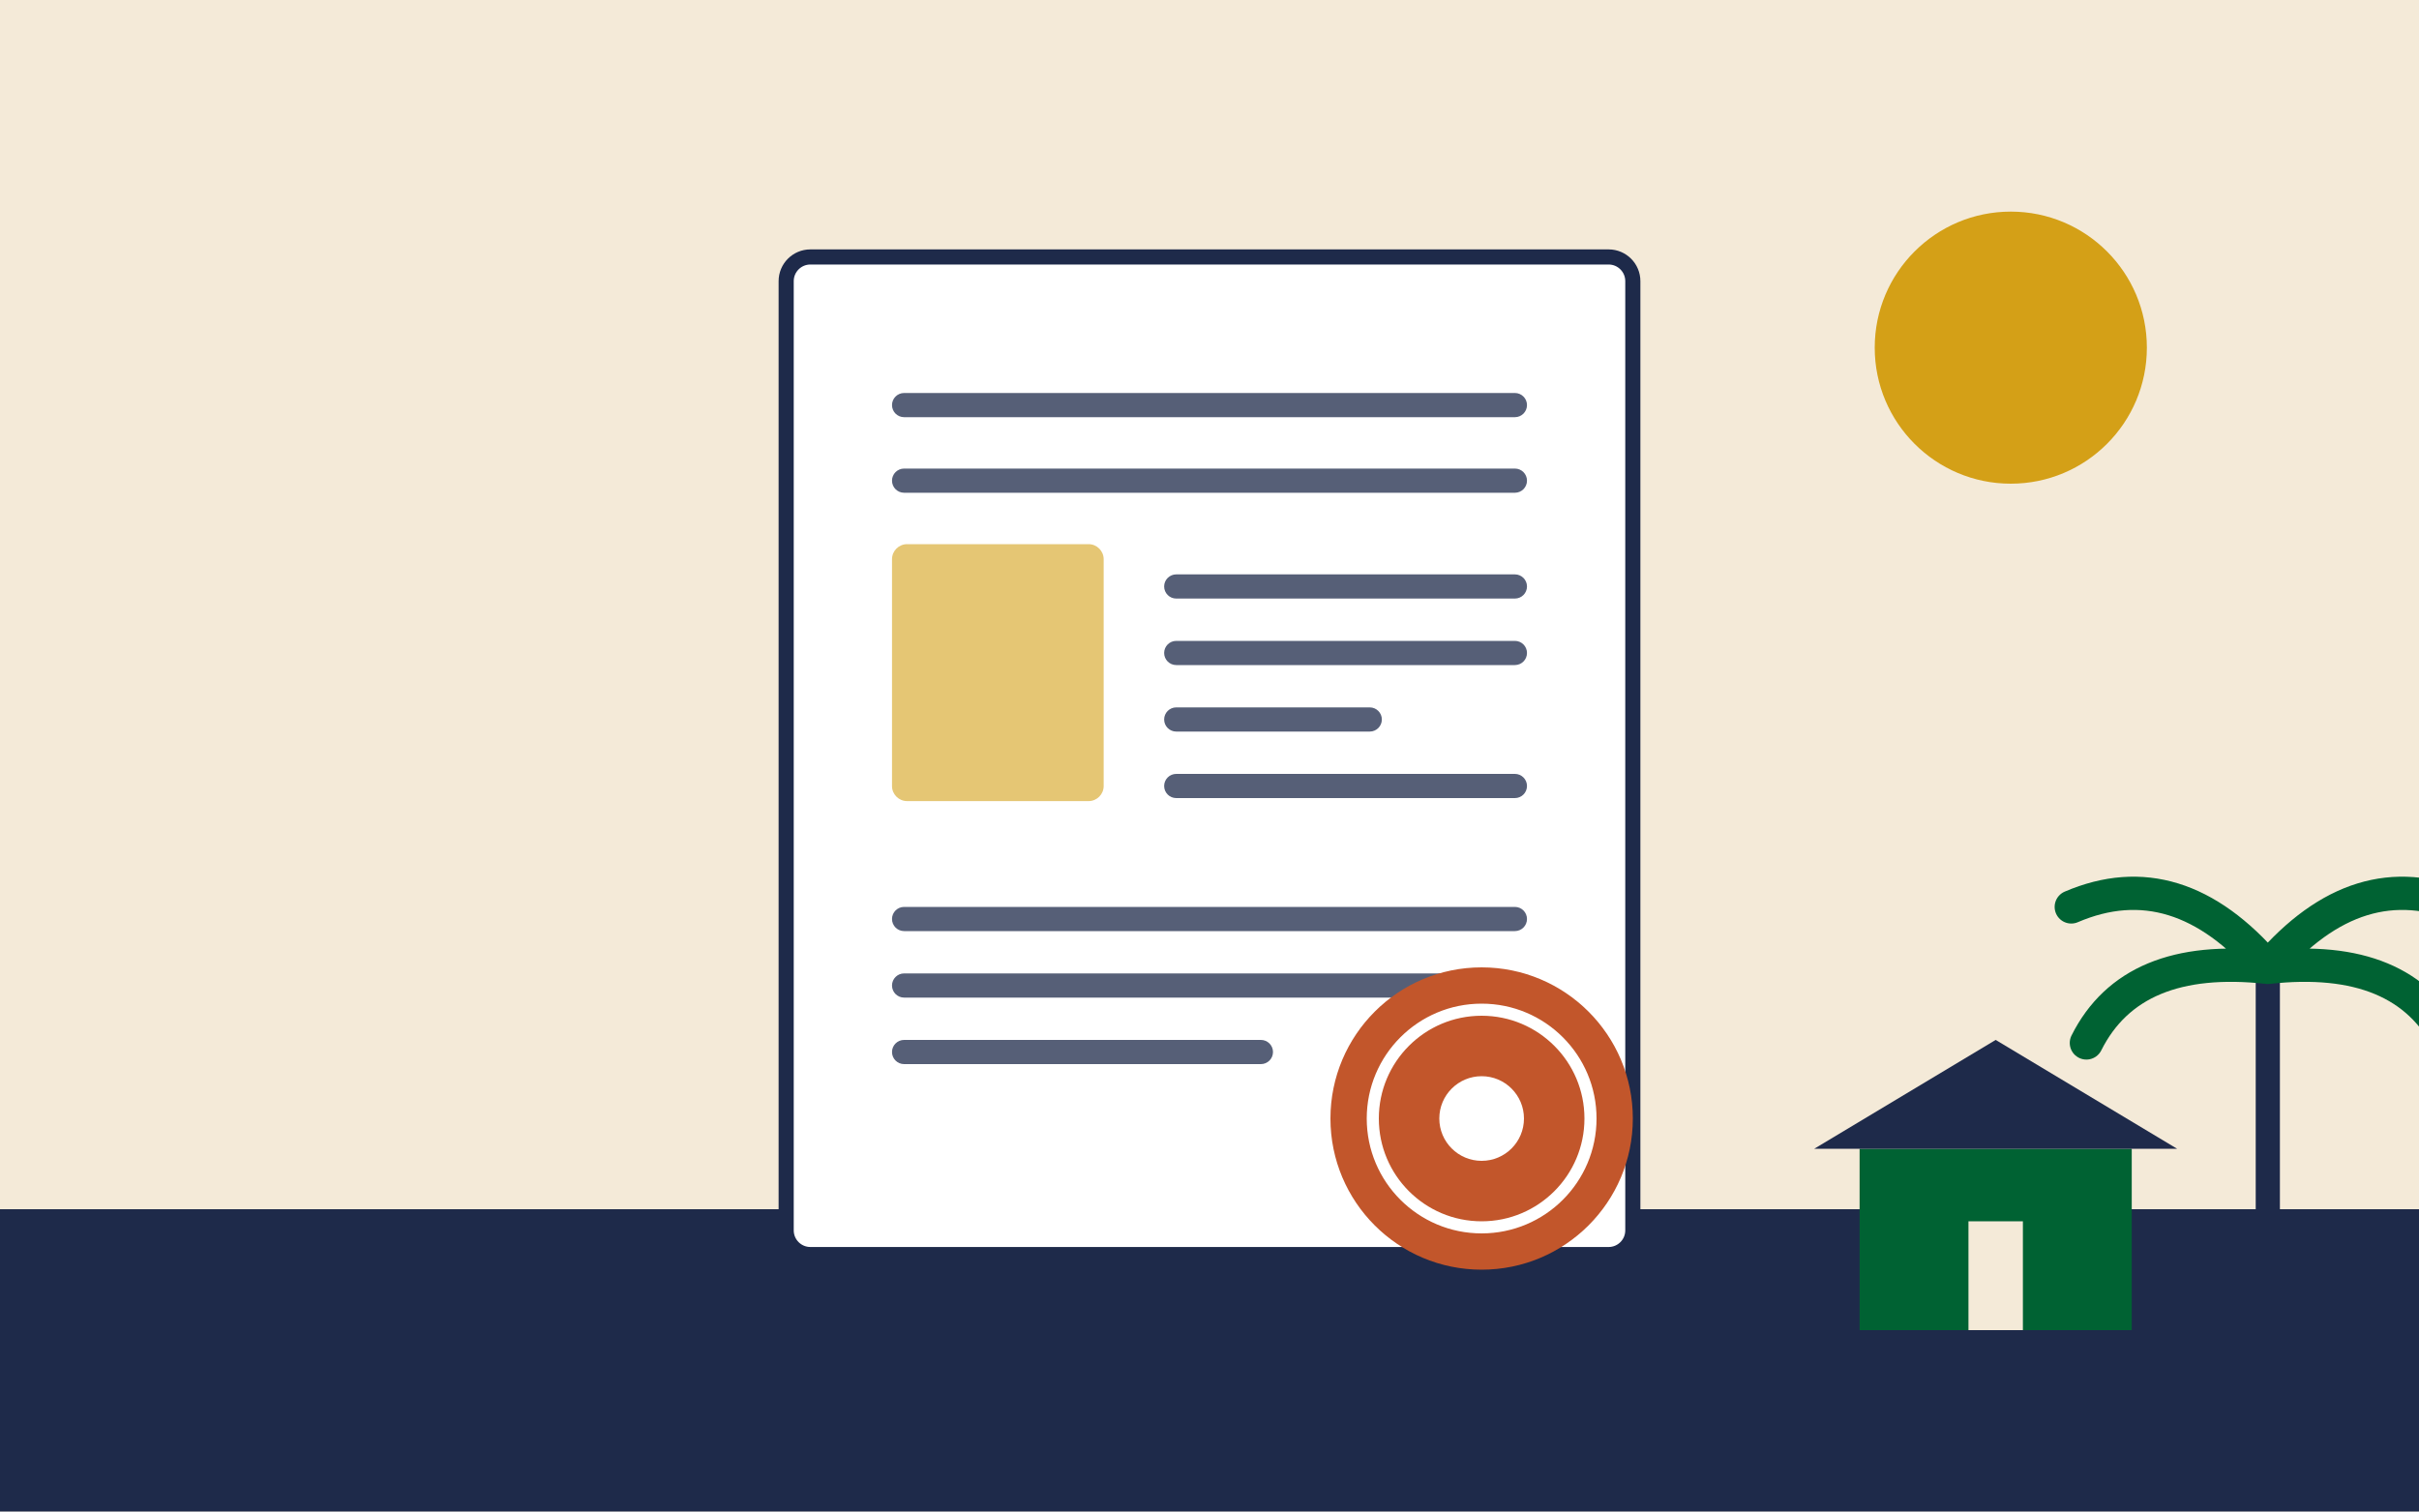
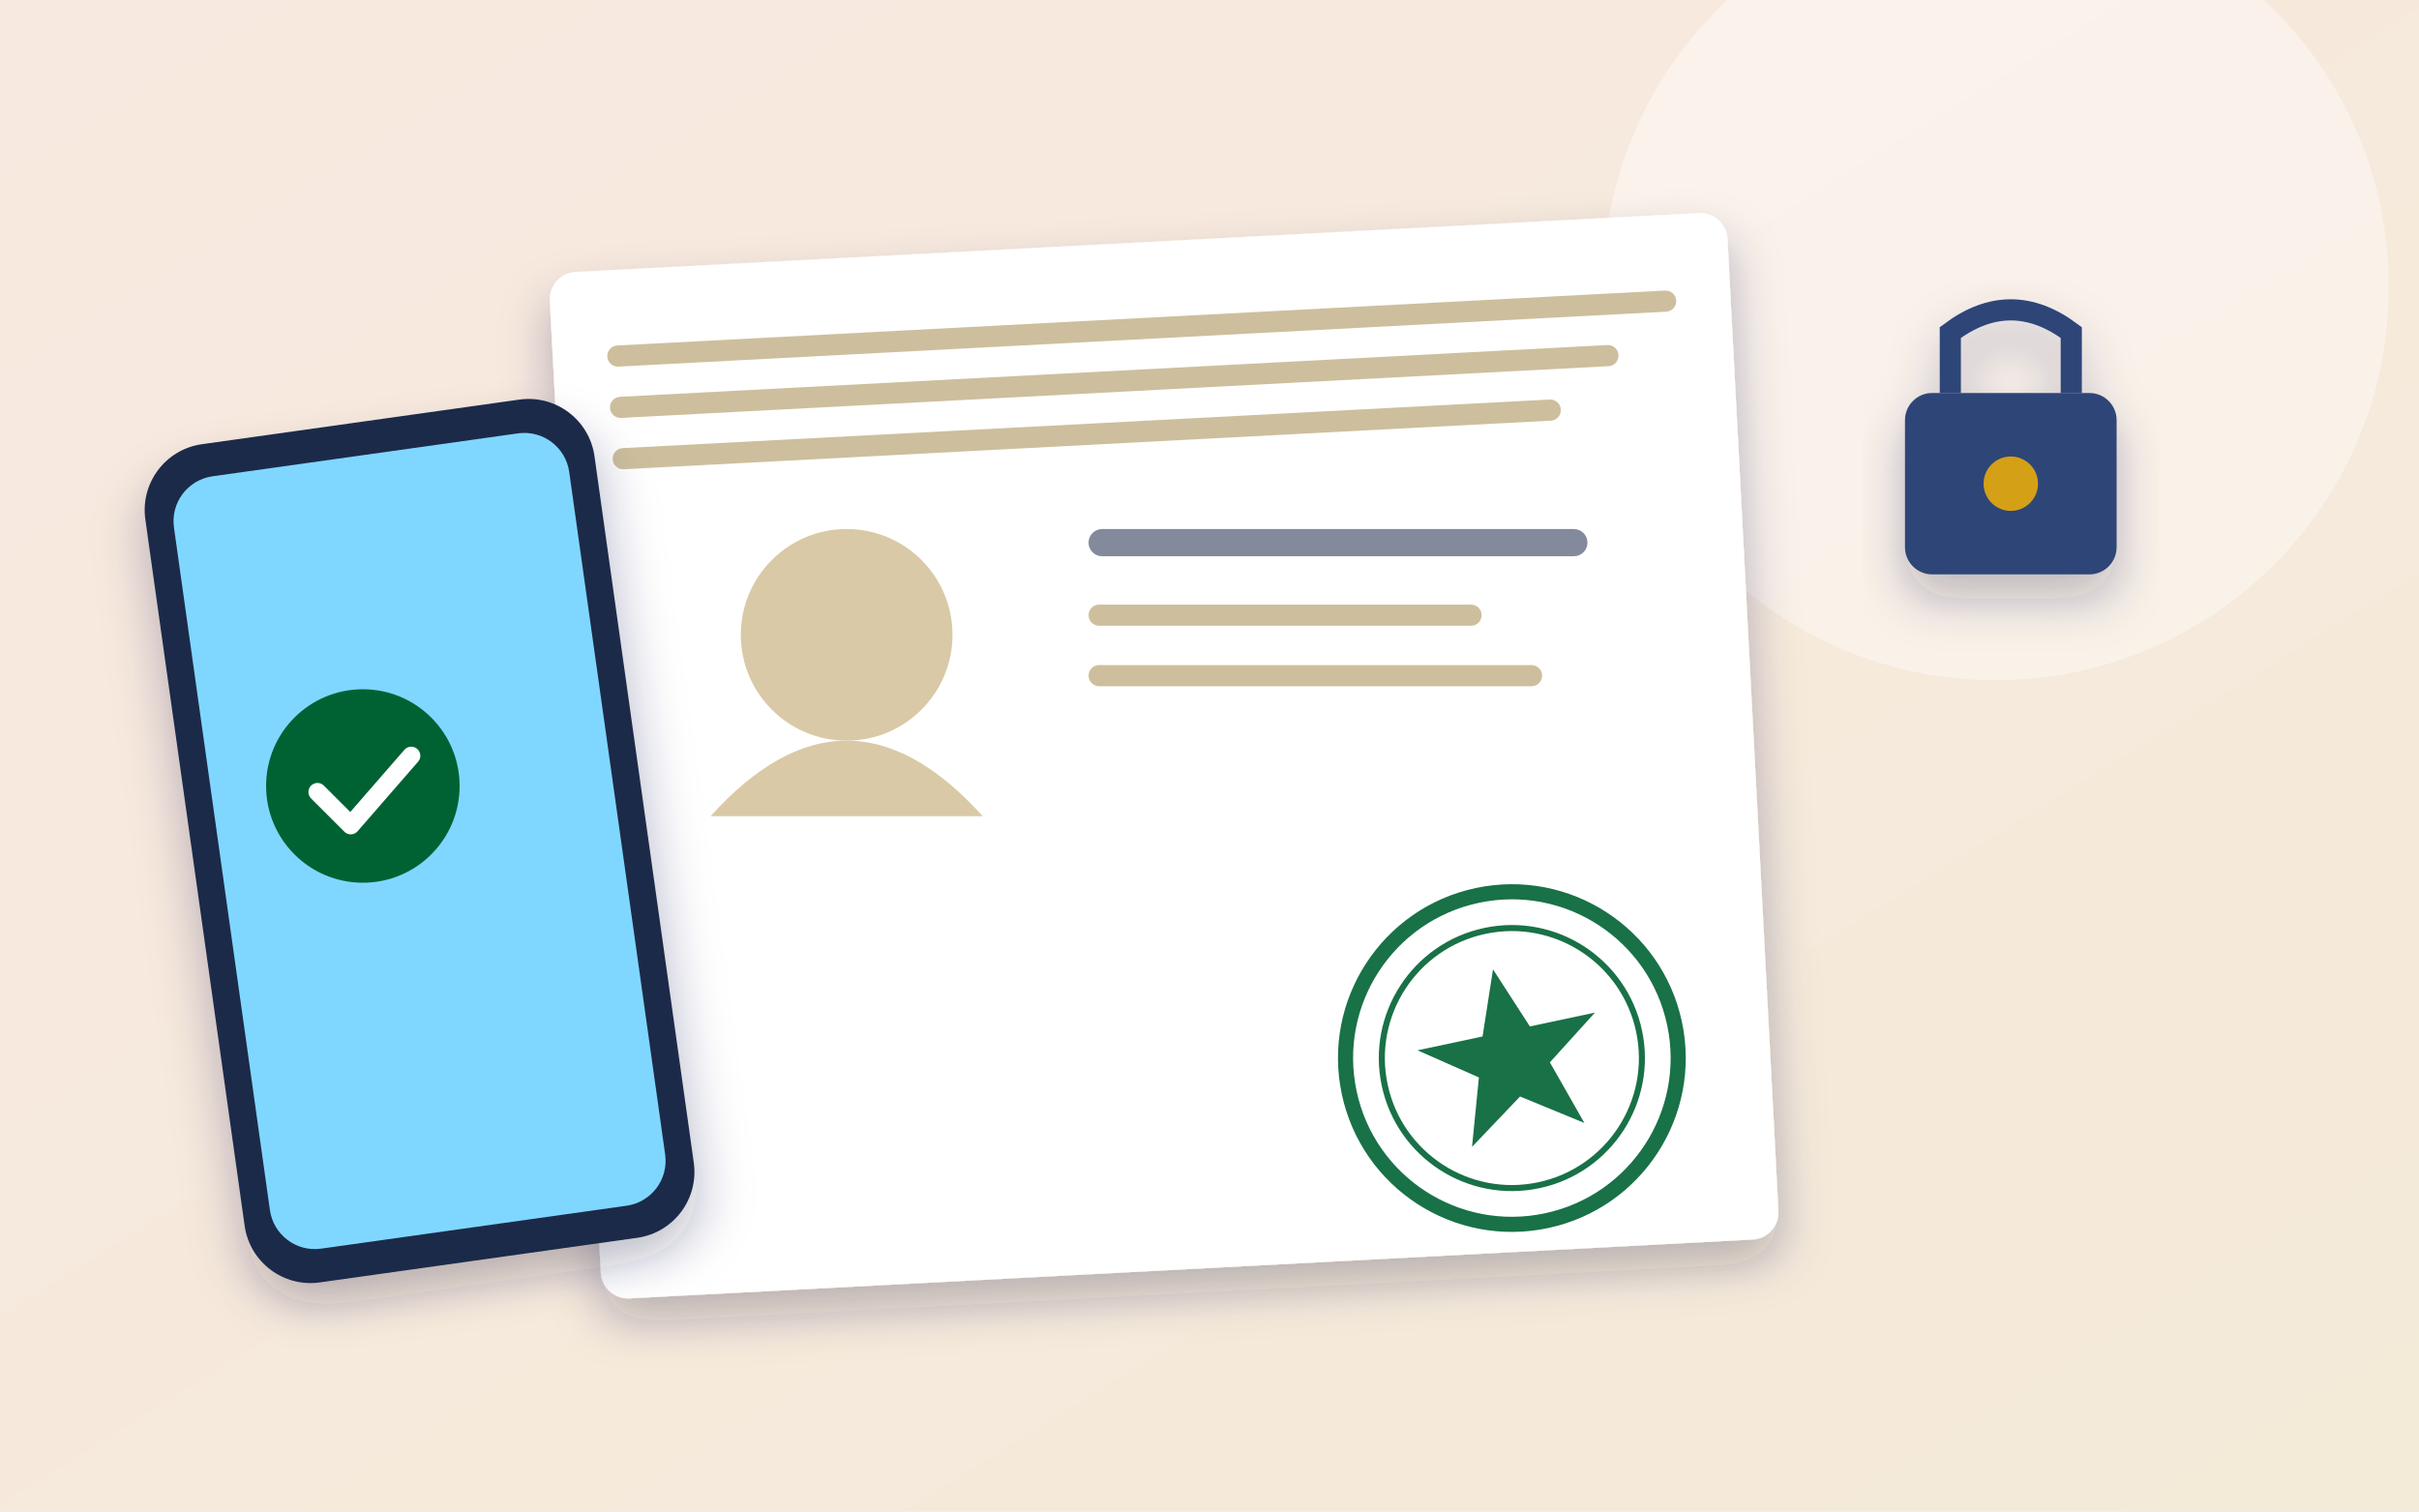
- <svg xmlns="http://www.w3.org/2000/svg" viewBox="0 0 1600 1000" width="1600" height="1000">
-   <rect width="1600" height="1000" fill="#f4ead8" />
-   <circle cx="1330" cy="230" r="90" fill="#d4a017" />
-   <rect y="800" width="1600" height="200" fill="#1e2a4a" />
-   <rect x="520" y="170" width="560" height="660" rx="16" fill="#ffffff" stroke="#1e2a4a" stroke-width="10" />
-   <rect x="590" y="260" width="420" height="16" rx="8" fill="#1e2a4a" opacity=".75" />
-   <rect x="590" y="310" width="420" height="16" rx="8" fill="#1e2a4a" opacity=".75" />
-   <rect x="590" y="360" width="140" height="170" rx="10" fill="#d4a017" opacity=".6" />
-   <rect x="770" y="380" width="240" height="16" rx="8" fill="#1e2a4a" opacity=".75" />
-   <rect x="770" y="424" width="240" height="16" rx="8" fill="#1e2a4a" opacity=".75" />
-   <rect x="770" y="468" width="144" height="16" rx="8" fill="#1e2a4a" opacity=".75" />
-   <rect x="770" y="512" width="240" height="16" rx="8" fill="#1e2a4a" opacity=".75" />
-   <rect x="590" y="600" width="420" height="16" rx="8" fill="#1e2a4a" opacity=".75" />
-   <rect x="590" y="644" width="420" height="16" rx="8" fill="#1e2a4a" opacity=".75" />
-   <rect x="590" y="688" width="252" height="16" rx="8" fill="#1e2a4a" opacity=".75" />
-   <circle cx="980" cy="740" r="100" fill="#c2562b" />
-   <circle cx="980" cy="740" r="72" fill="none" stroke="#ffffff" stroke-width="8" />
-   <circle cx="980" cy="740" r="28" fill="#ffffff" />
-   <rect x="1230" y="760" width="180" height="120" fill="#006233" />
-   <path d="M1200 760L1320 688L1440 760Z" fill="#1e2a4a" />
-   <rect x="1302" y="808" width="36" height="72" fill="#f4ead8" />
-   <rect x="1492" y="640" width="16" height="160" fill="#1e2a4a" />
-   <path d="M1500 640q-90-10-120 50M1500 640q90-10 120 50M1500 640q-60-70-130-40M1500 640q60-70 130-40" fill="none" stroke="#006233" stroke-width="22" stroke-linecap="round" />
+ <svg xmlns="http://www.w3.org/2000/svg" viewBox="0 0 1600 1000" role="img">
+   <defs>
+     <linearGradient id="bg" x1="0" y1="0" x2="1" y2="1">
+       <stop offset="0" stop-color="#f8e9e0" />
+       <stop offset="1" stop-color="#f4ead8" />
+     </linearGradient>
+     <filter id="sh" x="-20%" y="-20%" width="140%" height="150%">
+       <feDropShadow dx="0" dy="16" stdDeviation="16" flood-color="#1e2a4a" flood-opacity=".28" />
+     </filter>
+   </defs>
+   <rect width="1600" height="1000" fill="url(#bg)" />
+   <circle cx="1320" cy="190" r="260" fill="#fff" opacity=".4" />
+   <g filter="url(#sh)" transform="rotate(-3 770 500)">
+     <rect x="380" y="160" width="780" height="680" rx="18" fill="#fff" />
+     <g fill="#cdbf9d">
+       <rect x="416" y="210" width="708" height="14" rx="7" />
+       <rect x="416" y="244" width="668" height="14" rx="7" />
+       <rect x="416" y="278" width="628" height="14" rx="7" />
+     </g>
+   </g>
+   <g transform="translate(560 420)">
+     <circle r="70" fill="#d9c9a6" />
+     <path d="M-90 120 Q0 20 90 120Z" fill="#d9c9a6" />
+   </g>
+   <rect x="720" y="350" width="330" height="18" rx="9" fill="#1e2a4a" opacity=".55" />
+   <rect x="720" y="400" width="260" height="14" rx="7" fill="#cdbf9d" />
+   <rect x="720" y="440" width="300" height="14" rx="7" fill="#cdbf9d" />
+   <g transform="translate(1000 700) rotate(-12) scale(1)" opacity=".9">
+     <circle r="110" fill="none" stroke="#006233" stroke-width="10" />
+     <circle r="86" fill="none" stroke="#006233" stroke-width="4" />
+     <path d="M0 -60 L16 -18 L60 -18 L24 8 L38 52 L0 26 L-38 52 L-24 8 L-60 -18 L-16 -18 Z" fill="#006233" />
+   </g>
+   <g transform="translate(1330 340)" filter="url(#sh)">
+     <rect x="-70" y="-80" width="140" height="120" rx="18" fill="#2f4577" />
+     <path d="M-40 -80 V-120 Q0 -150 40 -120 V-80" fill="none" stroke="#2f4577" stroke-width="14" />
+     <circle cy="-20" r="18" fill="#d4a017" />
+   </g>
+   <g transform="translate(90 300) rotate(-8)" filter="url(#sh)">
+     <rect width="300" height="560" rx="44" fill="#1e2a4a" />
+     <rect x="18" y="22" width="264" height="516" rx="30" fill="#7fd7ff" />
+   </g>
+   <g transform="translate(240 520)">
+     <circle r="64" fill="#006233" />
+     <path d="M-30 4 L-8 26 L32 -20" fill="none" stroke="#fff" stroke-width="12" stroke-linecap="round" stroke-linejoin="round" />
+   </g>
</svg>
